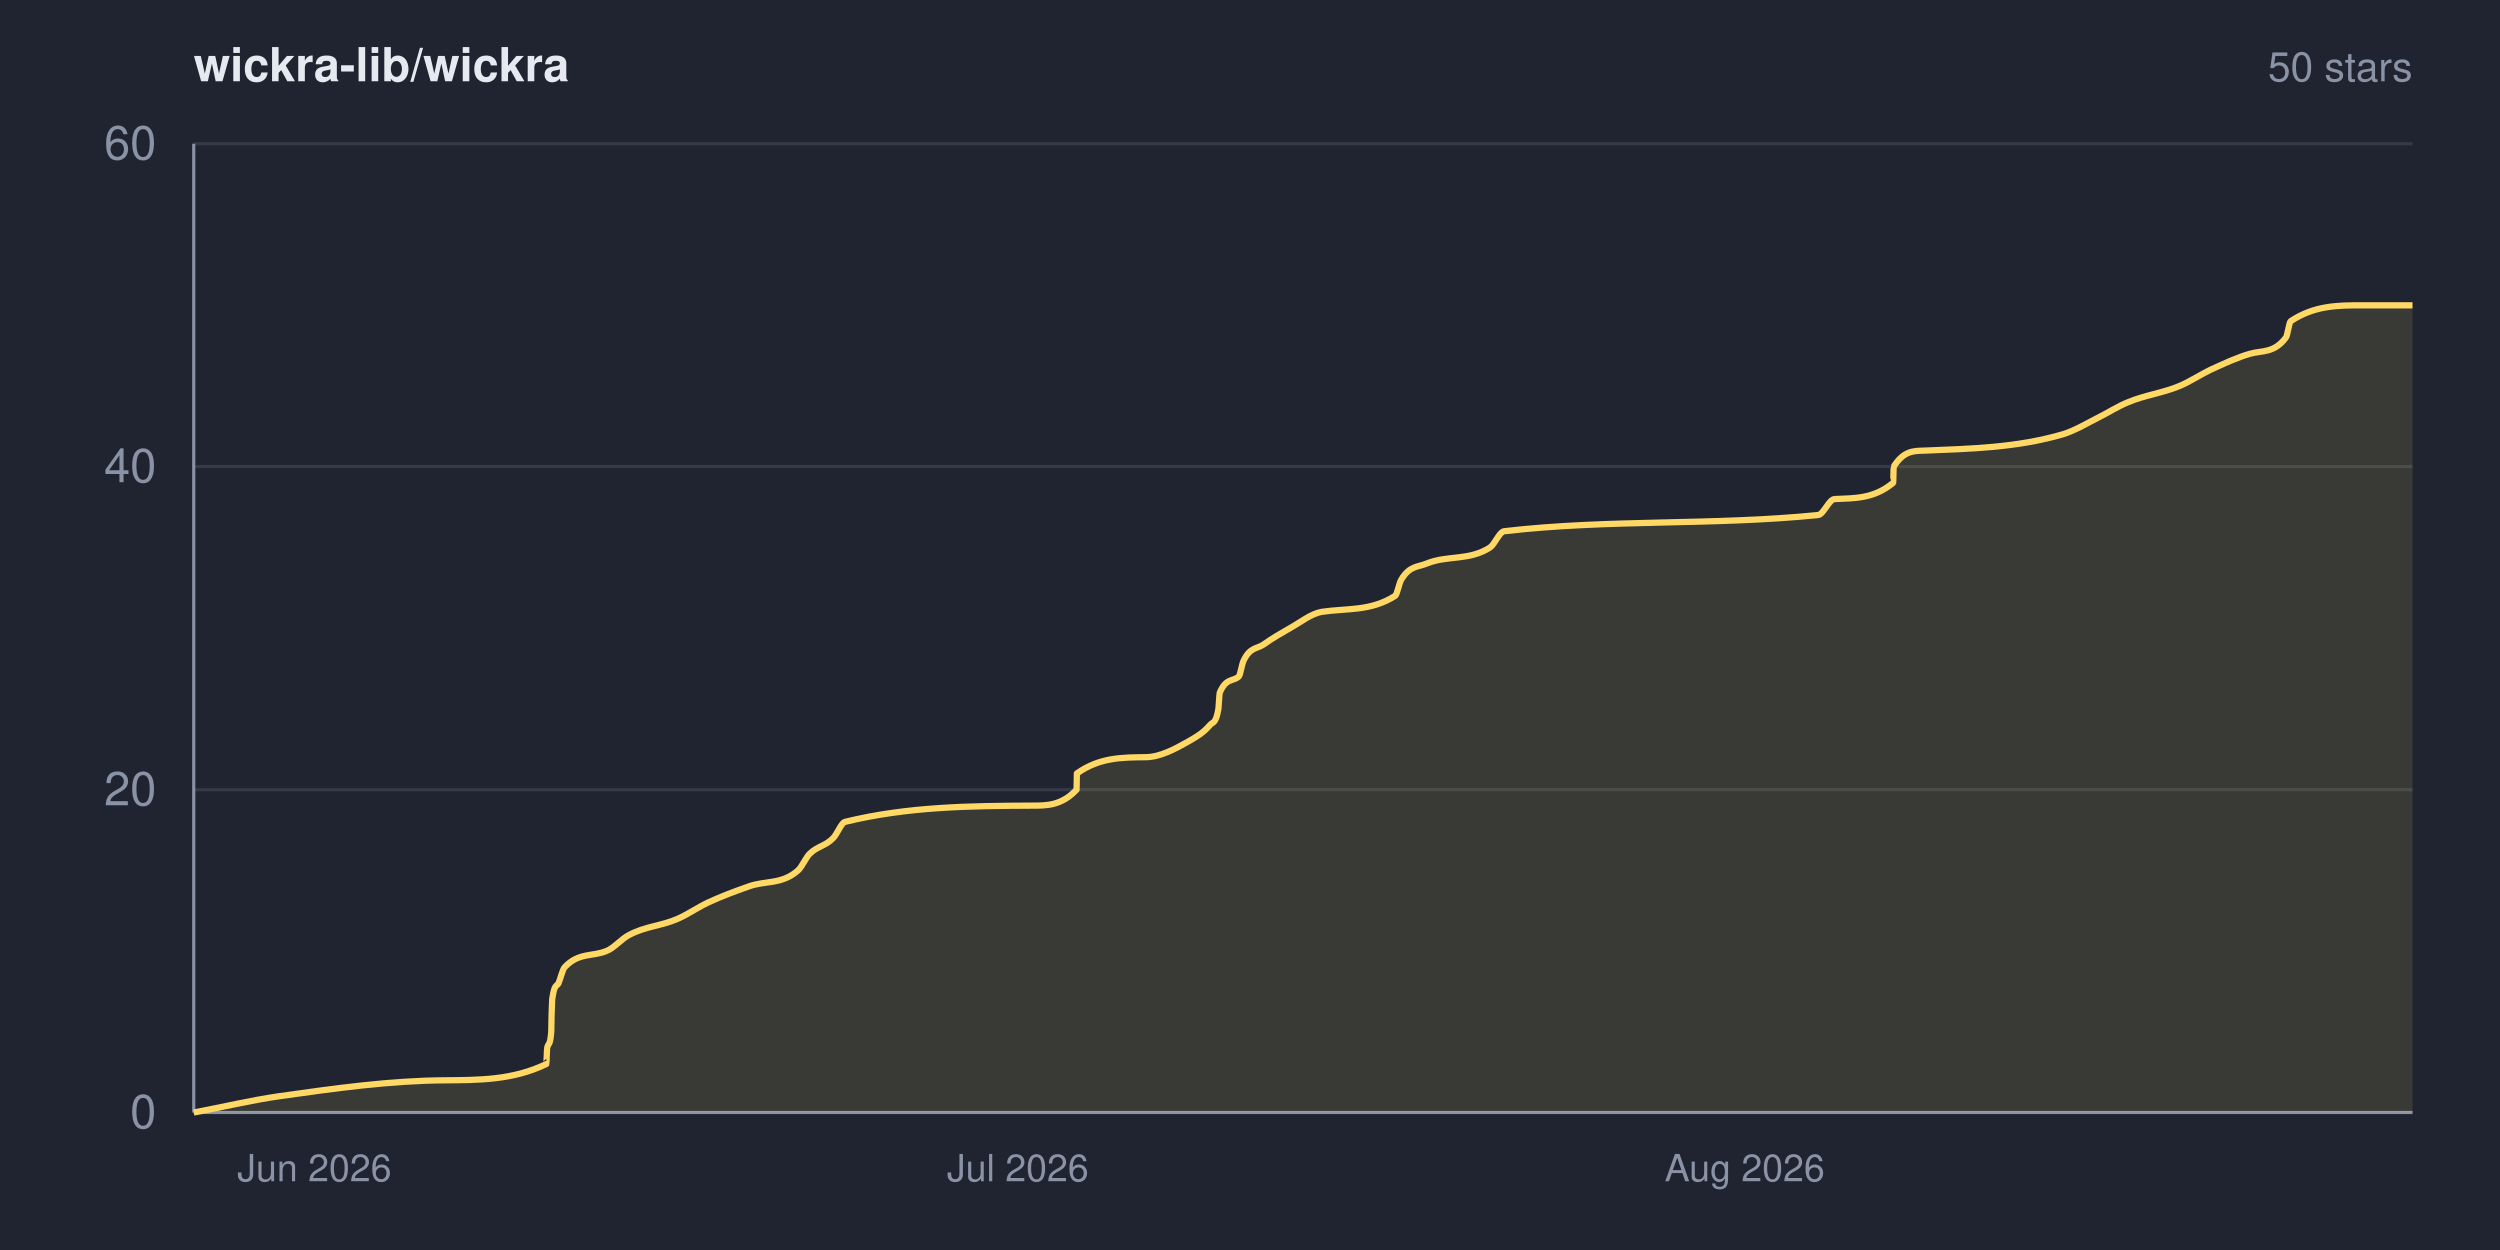
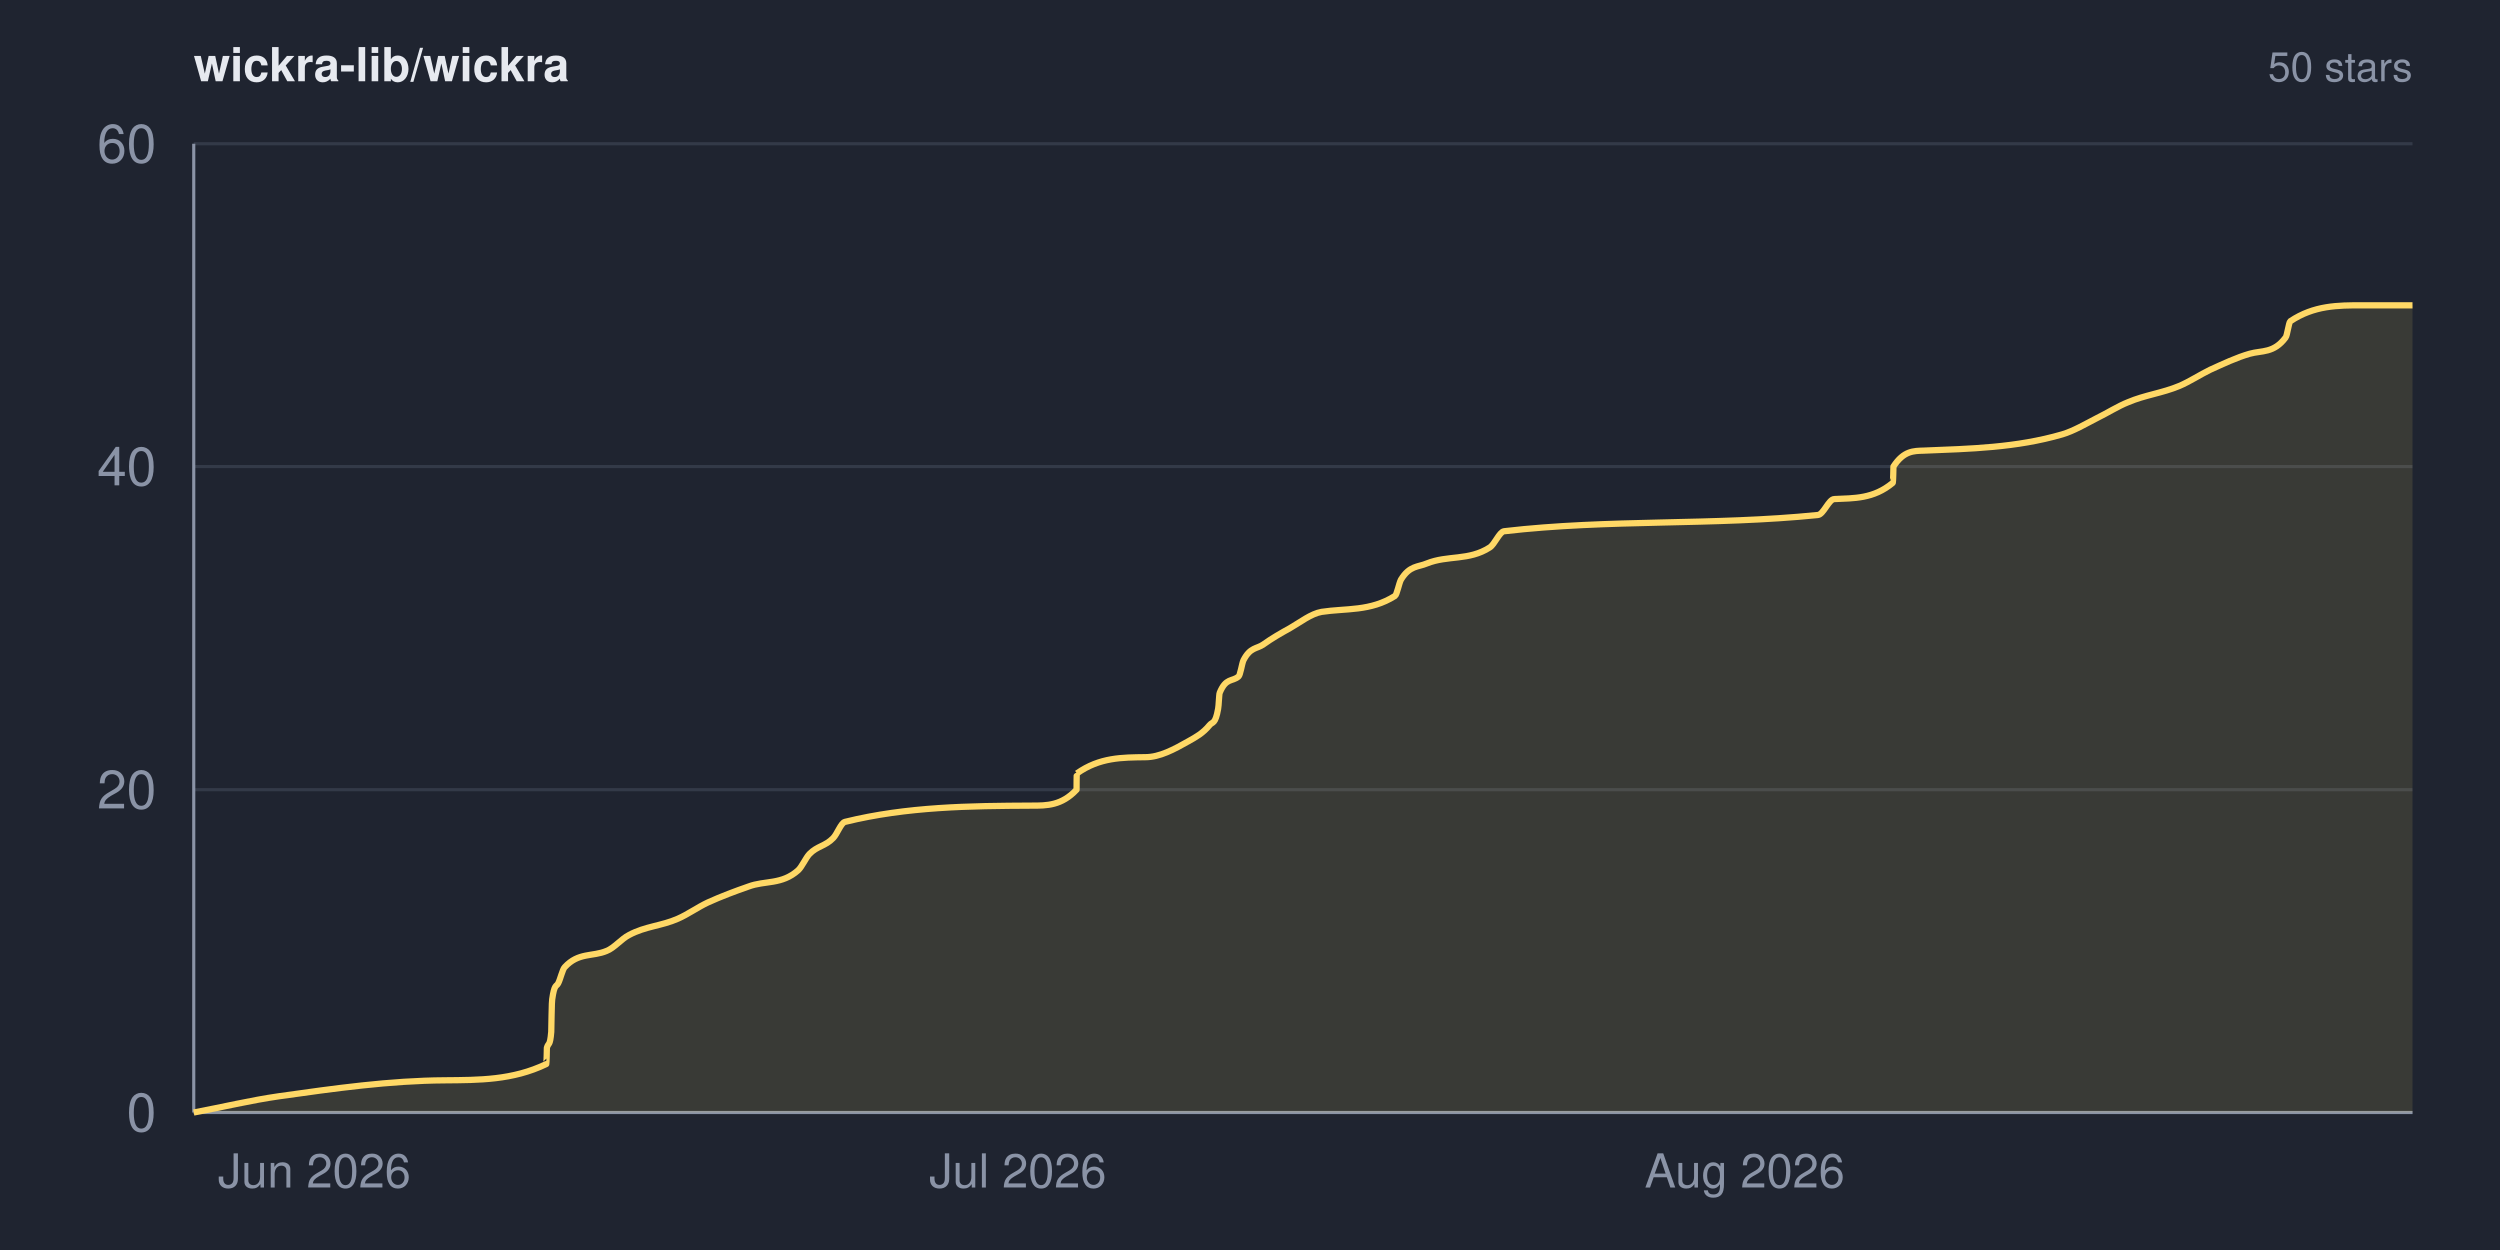
<svg xmlns="http://www.w3.org/2000/svg" width="800" height="400" viewBox="0 0 800 400" role="img" aria-label="wickra-lib/wickra star history">
  <rect width="800" height="400" fill="#1f2430" />
  <text x="62" y="26" fill="#e6e9ef" font-family="system-ui,-apple-system,Segoe UI,Helvetica,Arial,sans-serif" font-size="15" font-weight="600">wickra-lib/wickra</text>
  <text x="772" y="26" fill="#8a93a6" font-family="system-ui,-apple-system,Segoe UI,Helvetica,Arial,sans-serif" font-size="13" text-anchor="end">50 stars</text>
  <g font-family="system-ui,-apple-system,Segoe UI,Helvetica,Arial,sans-serif">
    <line x1="62" y1="356.0" x2="772" y2="356.0" stroke="#333a48" stroke-width="1" />
    <line x1="62" y1="252.7" x2="772" y2="252.7" stroke="#333a48" stroke-width="1" />
    <line x1="62" y1="149.3" x2="772" y2="149.3" stroke="#333a48" stroke-width="1" />
    <line x1="62" y1="46.0" x2="772" y2="46.0" stroke="#333a48" stroke-width="1" />
    <line x1="62" y1="46" x2="62" y2="356" stroke="#8a93a6" stroke-width="1" />
    <line x1="62" y1="356" x2="772" y2="356" stroke="#8a93a6" stroke-width="1" />
-     <path d="M 62.0 356.0 C 71.1 354.3, 80.2 352.1, 89.3 350.8 C 107.0 348.3, 124.7 345.8, 142.4 345.7 C 153.2 345.6, 164.0 345.7, 174.8 340.5 C 174.9 340.5, 175.0 335.6, 175.1 335.3 C 175.5 333.5, 176.0 335.0, 176.4 330.2 C 176.4 329.9, 176.5 326.1, 176.5 325.0 C 176.6 321.2, 176.7 320.5, 176.7 319.8 C 177.4 314.8, 178.0 315.8, 178.7 314.7 C 179.3 313.4, 180.0 310.2, 180.7 309.5 C 185.2 304.7, 189.6 306.2, 194.1 304.3 C 196.5 303.4, 198.9 300.4, 201.3 299.2 C 206.5 296.4, 211.7 296.3, 216.9 294.0 C 220.1 292.6, 223.4 290.3, 226.6 288.8 C 230.9 286.8, 235.2 285.2, 239.5 283.7 C 244.8 281.7, 250.1 283.2, 255.4 278.5 C 256.6 277.4, 257.8 274.6, 259.0 273.3 C 261.6 270.7, 264.1 270.8, 266.6 268.2 C 267.9 266.9, 269.2 263.3, 270.4 263.0 C 290.4 258.1, 310.3 257.9, 330.3 257.8 C 335.0 257.8, 339.7 257.8, 344.5 252.7 C 344.5 252.6, 344.6 247.5, 344.6 247.5 C 351.9 242.3, 359.2 242.4, 366.5 242.3 C 371.1 242.3, 375.8 239.8, 380.4 237.2 C 382.6 235.9, 384.9 234.7, 387.2 232.0 C 388.1 230.9, 389.0 231.9, 389.9 226.8 C 390.0 225.9, 390.2 222.1, 390.3 221.7 C 392.4 216.8, 394.4 218.2, 396.4 216.5 C 396.9 216.1, 397.4 212.4, 398.0 211.3 C 400.1 207.0, 402.2 207.7, 404.4 206.2 C 407.2 204.2, 410.0 202.6, 412.8 201.0 C 416.2 199.1, 419.5 196.4, 422.9 195.8 C 430.7 194.6, 438.6 195.7, 446.4 190.7 C 447.1 190.3, 447.7 186.6, 448.4 185.5 C 451.1 180.9, 453.9 181.5, 456.6 180.3 C 463.4 177.6, 470.1 179.5, 476.8 175.2 C 478.3 174.2, 479.8 170.2, 481.3 170.0 C 514.8 166.1, 548.3 168.2, 581.8 164.8 C 583.5 164.7, 585.3 159.7, 587.1 159.7 C 593.3 159.4, 599.6 159.7, 605.8 154.5 C 605.9 154.4, 605.9 149.4, 606.0 149.3 C 609.2 144.2, 612.4 144.3, 615.7 144.2 C 630.4 143.6, 645.2 143.3, 660.0 139.0 C 663.7 137.9, 667.4 135.7, 671.1 133.8 C 674.4 132.2, 677.7 130.0, 681.0 128.7 C 686.5 126.4, 692.0 125.8, 697.5 123.5 C 700.8 122.1, 704.1 119.9, 707.4 118.3 C 711.6 116.4, 715.8 114.4, 720.0 113.2 C 723.9 112.1, 727.7 113.1, 731.5 108.0 C 732.0 107.4, 732.5 103.2, 733.0 102.8 C 740.6 97.7, 748.3 97.7, 755.9 97.7 C 761.3 97.7, 766.6 97.7, 772.0 97.7 L 772.0 356.0 L 62.0 356.0 Z" fill="#ffd866" fill-opacity="0.12" />
-     <path d="M 62.0 356.0 C 71.1 354.3, 80.2 352.1, 89.3 350.8 C 107.0 348.3, 124.7 345.8, 142.4 345.7 C 153.2 345.6, 164.0 345.7, 174.8 340.5 C 174.9 340.5, 175.0 335.6, 175.1 335.3 C 175.5 333.5, 176.0 335.0, 176.4 330.2 C 176.4 329.9, 176.5 326.1, 176.5 325.0 C 176.6 321.2, 176.7 320.5, 176.7 319.8 C 177.4 314.8, 178.0 315.8, 178.7 314.7 C 179.3 313.4, 180.0 310.2, 180.7 309.5 C 185.2 304.7, 189.6 306.2, 194.1 304.3 C 196.5 303.4, 198.9 300.4, 201.3 299.2 C 206.5 296.4, 211.7 296.3, 216.9 294.0 C 220.1 292.6, 223.4 290.3, 226.6 288.8 C 230.9 286.8, 235.2 285.2, 239.5 283.7 C 244.8 281.7, 250.1 283.2, 255.4 278.5 C 256.6 277.4, 257.8 274.6, 259.0 273.3 C 261.6 270.7, 264.1 270.8, 266.6 268.2 C 267.9 266.9, 269.2 263.3, 270.4 263.0 C 290.4 258.1, 310.3 257.9, 330.3 257.8 C 335.0 257.8, 339.7 257.8, 344.5 252.7 C 344.5 252.6, 344.6 247.5, 344.6 247.5 C 351.9 242.3, 359.2 242.4, 366.5 242.3 C 371.1 242.3, 375.8 239.8, 380.4 237.2 C 382.6 235.9, 384.9 234.7, 387.2 232.0 C 388.1 230.9, 389.0 231.9, 389.9 226.8 C 390.0 225.9, 390.2 222.1, 390.3 221.7 C 392.4 216.8, 394.4 218.2, 396.4 216.5 C 396.9 216.1, 397.4 212.4, 398.0 211.3 C 400.1 207.0, 402.2 207.7, 404.4 206.2 C 407.2 204.2, 410.0 202.6, 412.8 201.0 C 416.2 199.1, 419.5 196.4, 422.9 195.8 C 430.7 194.6, 438.6 195.7, 446.4 190.7 C 447.1 190.3, 447.7 186.6, 448.4 185.5 C 451.1 180.9, 453.9 181.5, 456.6 180.3 C 463.4 177.6, 470.1 179.5, 476.8 175.2 C 478.3 174.2, 479.8 170.2, 481.3 170.0 C 514.8 166.1, 548.3 168.2, 581.8 164.8 C 583.5 164.7, 585.3 159.7, 587.1 159.7 C 593.3 159.4, 599.6 159.7, 605.8 154.5 C 605.9 154.4, 605.9 149.4, 606.0 149.3 C 609.2 144.2, 612.4 144.3, 615.7 144.2 C 630.4 143.6, 645.2 143.3, 660.0 139.0 C 663.7 137.9, 667.4 135.7, 671.1 133.8 C 674.4 132.2, 677.7 130.0, 681.0 128.7 C 686.5 126.4, 692.0 125.8, 697.5 123.5 C 700.8 122.1, 704.1 119.9, 707.4 118.3 C 711.6 116.4, 715.8 114.4, 720.0 113.2 C 723.9 112.1, 727.7 113.1, 731.5 108.0 C 732.0 107.4, 732.5 103.2, 733.0 102.8 C 740.6 97.7, 748.3 97.7, 755.9 97.7 C 761.3 97.7, 766.6 97.7, 772.0 97.7" fill="none" stroke="#ffd866" stroke-width="2" stroke-linejoin="round" />
-     <text x="50" y="361.0" fill="#8a93a6" font-size="15" text-anchor="end">0</text>
-     <text x="50" y="257.7" fill="#8a93a6" font-size="15" text-anchor="end">20</text>
-     <text x="50" y="154.3" fill="#8a93a6" font-size="15" text-anchor="end">40</text>
-     <text x="50" y="51.0" fill="#8a93a6" font-size="15" text-anchor="end">60</text>
-     <text x="100.6" y="378" fill="#8a93a6" font-size="12" text-anchor="middle">Jun 2026</text>
-     <text x="325.7" y="378" fill="#8a93a6" font-size="12" text-anchor="middle">Jul 2026</text>
-     <text x="558.3" y="378" fill="#8a93a6" font-size="12" text-anchor="middle">Aug 2026</text>
+     <path d="M 62.0 356.0 C 71.1 354.3, 80.2 352.1, 89.3 350.8 C 107.0 348.3, 124.7 345.8, 142.4 345.7 C 153.2 345.6, 164.0 345.7, 174.8 340.5 C 174.9 340.5, 175.0 335.6, 175.0 335.3 C 175.5 333.5, 176.0 335.0, 176.4 330.2 C 176.4 329.9, 176.5 326.1, 176.5 325.0 C 176.6 321.2, 176.6 320.5, 176.7 319.8 C 177.4 314.8, 178.0 315.8, 178.6 314.7 C 179.3 313.4, 180.0 310.2, 180.7 309.5 C 185.1 304.7, 189.6 306.2, 194.1 304.3 C 196.5 303.4, 198.9 300.4, 201.3 299.2 C 206.5 296.4, 211.7 296.3, 216.9 294.0 C 220.1 292.6, 223.3 290.3, 226.5 288.8 C 230.9 286.8, 235.2 285.2, 239.5 283.7 C 244.8 281.7, 250.1 283.2, 255.4 278.5 C 256.6 277.4, 257.8 274.6, 259.0 273.3 C 261.5 270.7, 264.1 270.8, 266.6 268.2 C 267.9 266.9, 269.1 263.3, 270.4 263.0 C 290.3 258.1, 310.3 257.9, 330.2 257.8 C 335.0 257.8, 339.7 257.8, 344.5 252.7 C 344.5 252.6, 344.5 247.5, 344.6 247.5 C 351.9 242.3, 359.2 242.4, 366.5 242.3 C 371.1 242.3, 375.7 239.8, 380.3 237.2 C 382.6 235.9, 384.9 234.7, 387.1 232.0 C 388.0 230.9, 388.9 231.9, 389.8 226.8 C 390.0 225.9, 390.1 222.1, 390.3 221.7 C 392.3 216.8, 394.3 218.2, 396.3 216.5 C 396.9 216.1, 397.4 212.4, 397.9 211.3 C 400.1 207.0, 402.2 207.7, 404.3 206.2 C 407.1 204.2, 409.9 202.6, 412.8 201.0 C 416.1 199.1, 419.5 196.4, 422.9 195.8 C 430.7 194.6, 438.5 195.7, 446.4 190.7 C 447.0 190.3, 447.7 186.6, 448.3 185.5 C 451.1 180.9, 453.8 181.5, 456.6 180.3 C 463.3 177.6, 470.0 179.5, 476.7 175.2 C 478.3 174.2, 479.8 170.2, 481.3 170.0 C 514.8 166.1, 548.2 168.2, 581.7 164.8 C 583.5 164.7, 585.2 159.7, 587.0 159.7 C 593.2 159.4, 599.5 159.7, 605.7 154.5 C 605.8 154.4, 605.9 149.4, 605.9 149.3 C 609.2 144.2, 612.4 144.3, 615.6 144.2 C 630.4 143.6, 645.1 143.3, 659.9 139.0 C 663.6 137.9, 667.3 135.7, 671.0 133.8 C 674.3 132.2, 677.7 130.0, 681.0 128.7 C 686.4 126.4, 691.9 125.8, 697.4 123.5 C 700.7 122.1, 704.0 119.9, 707.3 118.3 C 711.5 116.4, 715.7 114.4, 719.9 113.2 C 723.8 112.1, 727.6 113.1, 731.4 108.0 C 731.9 107.4, 732.4 103.2, 732.9 102.8 C 740.5 97.7, 748.2 97.7, 755.8 97.7 C 761.2 97.7, 766.6 97.7, 772.0 97.7 L 772.0 356.0 L 62.0 356.0 Z" fill="#ffd866" fill-opacity="0.12" />
+     <path d="M 62.0 356.0 C 71.1 354.3, 80.2 352.1, 89.3 350.8 C 107.0 348.3, 124.7 345.8, 142.4 345.7 C 153.2 345.6, 164.0 345.7, 174.8 340.5 C 174.9 340.5, 175.0 335.6, 175.0 335.3 C 175.5 333.5, 176.0 335.0, 176.4 330.2 C 176.4 329.9, 176.5 326.1, 176.5 325.0 C 176.6 321.2, 176.6 320.5, 176.7 319.8 C 177.4 314.8, 178.0 315.8, 178.6 314.7 C 179.3 313.4, 180.0 310.2, 180.7 309.5 C 185.1 304.7, 189.6 306.2, 194.1 304.3 C 196.5 303.4, 198.9 300.4, 201.3 299.2 C 206.5 296.4, 211.7 296.3, 216.9 294.0 C 220.1 292.6, 223.3 290.3, 226.5 288.8 C 230.9 286.8, 235.2 285.2, 239.5 283.7 C 244.8 281.7, 250.1 283.2, 255.4 278.5 C 256.6 277.4, 257.8 274.6, 259.0 273.3 C 261.5 270.7, 264.1 270.8, 266.6 268.2 C 267.9 266.9, 269.1 263.3, 270.4 263.0 C 290.3 258.1, 310.3 257.9, 330.2 257.8 C 335.0 257.8, 339.7 257.8, 344.5 252.7 C 344.5 252.6, 344.5 247.5, 344.6 247.5 C 351.9 242.3, 359.2 242.4, 366.5 242.3 C 371.1 242.3, 375.7 239.8, 380.3 237.2 C 382.6 235.9, 384.9 234.7, 387.1 232.0 C 388.0 230.9, 388.9 231.9, 389.8 226.8 C 390.0 225.9, 390.1 222.1, 390.3 221.7 C 392.3 216.8, 394.3 218.2, 396.3 216.5 C 396.9 216.1, 397.4 212.4, 397.9 211.3 C 400.1 207.0, 402.2 207.7, 404.3 206.2 C 407.1 204.2, 409.9 202.6, 412.8 201.0 C 416.1 199.1, 419.5 196.4, 422.9 195.8 C 430.7 194.6, 438.5 195.7, 446.4 190.7 C 447.0 190.3, 447.7 186.6, 448.3 185.5 C 451.1 180.9, 453.8 181.5, 456.6 180.3 C 463.3 177.6, 470.0 179.5, 476.7 175.2 C 478.3 174.2, 479.8 170.2, 481.3 170.0 C 514.8 166.1, 548.2 168.2, 581.7 164.8 C 583.5 164.7, 585.2 159.7, 587.0 159.7 C 593.2 159.4, 599.5 159.7, 605.7 154.5 C 605.8 154.4, 605.9 149.4, 605.9 149.3 C 609.2 144.2, 612.4 144.3, 615.6 144.2 C 630.4 143.6, 645.1 143.3, 659.9 139.0 C 663.6 137.9, 667.3 135.7, 671.0 133.8 C 674.3 132.2, 677.7 130.0, 681.0 128.7 C 686.4 126.4, 691.9 125.8, 697.4 123.5 C 700.7 122.1, 704.0 119.9, 707.3 118.3 C 711.5 116.4, 715.7 114.4, 719.9 113.2 C 723.8 112.1, 727.6 113.1, 731.4 108.0 C 731.9 107.4, 732.4 103.2, 732.9 102.8 C 740.5 97.7, 748.2 97.7, 755.8 97.7 C 761.2 97.7, 766.6 97.7, 772.0 97.7" fill="none" stroke="#ffd866" stroke-width="2" stroke-linejoin="round" />
+     <text x="50" y="362.0" fill="#8a93a6" font-size="17" text-anchor="end">0</text>
+     <text x="50" y="258.7" fill="#8a93a6" font-size="17" text-anchor="end">20</text>
+     <text x="50" y="155.3" fill="#8a93a6" font-size="17" text-anchor="end">40</text>
+     <text x="50" y="52.0" fill="#8a93a6" font-size="17" text-anchor="end">60</text>
+     <text x="100.6" y="380" fill="#8a93a6" font-size="15" text-anchor="middle">Jun 2026</text>
+     <text x="325.7" y="380" fill="#8a93a6" font-size="15" text-anchor="middle">Jul 2026</text>
+     <text x="558.3" y="380" fill="#8a93a6" font-size="15" text-anchor="middle">Aug 2026</text>
  </g>
</svg>
